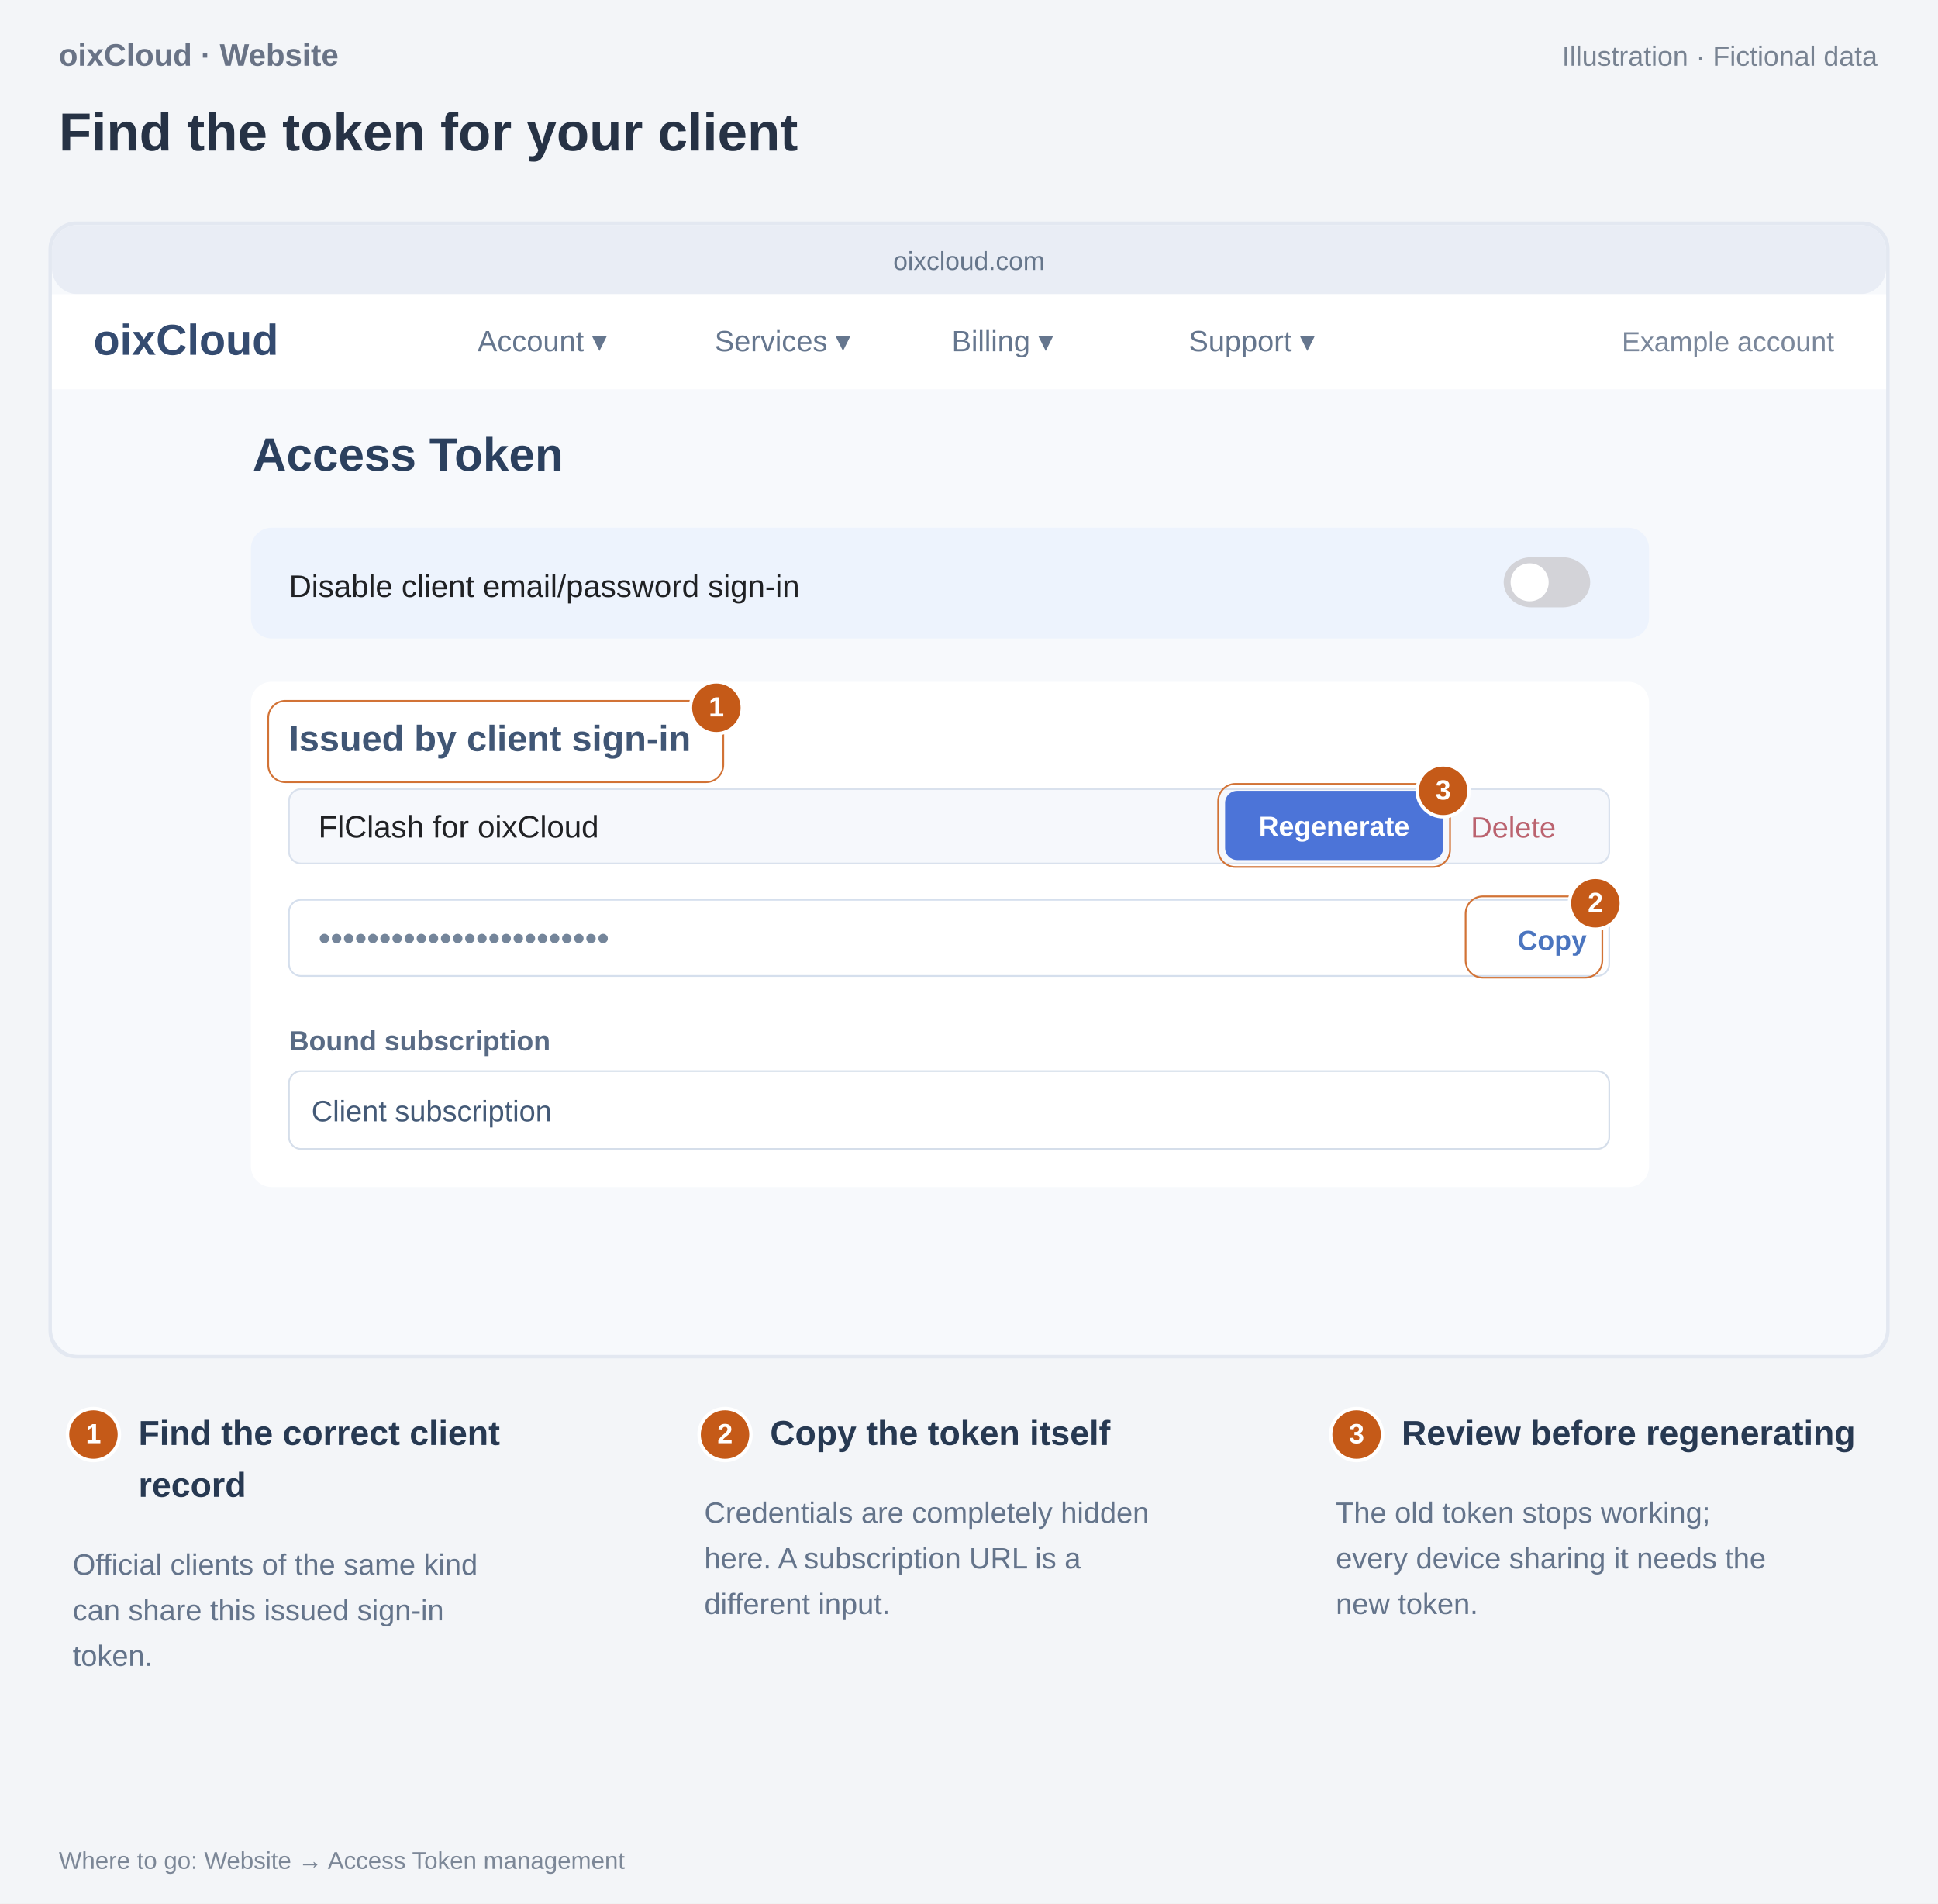
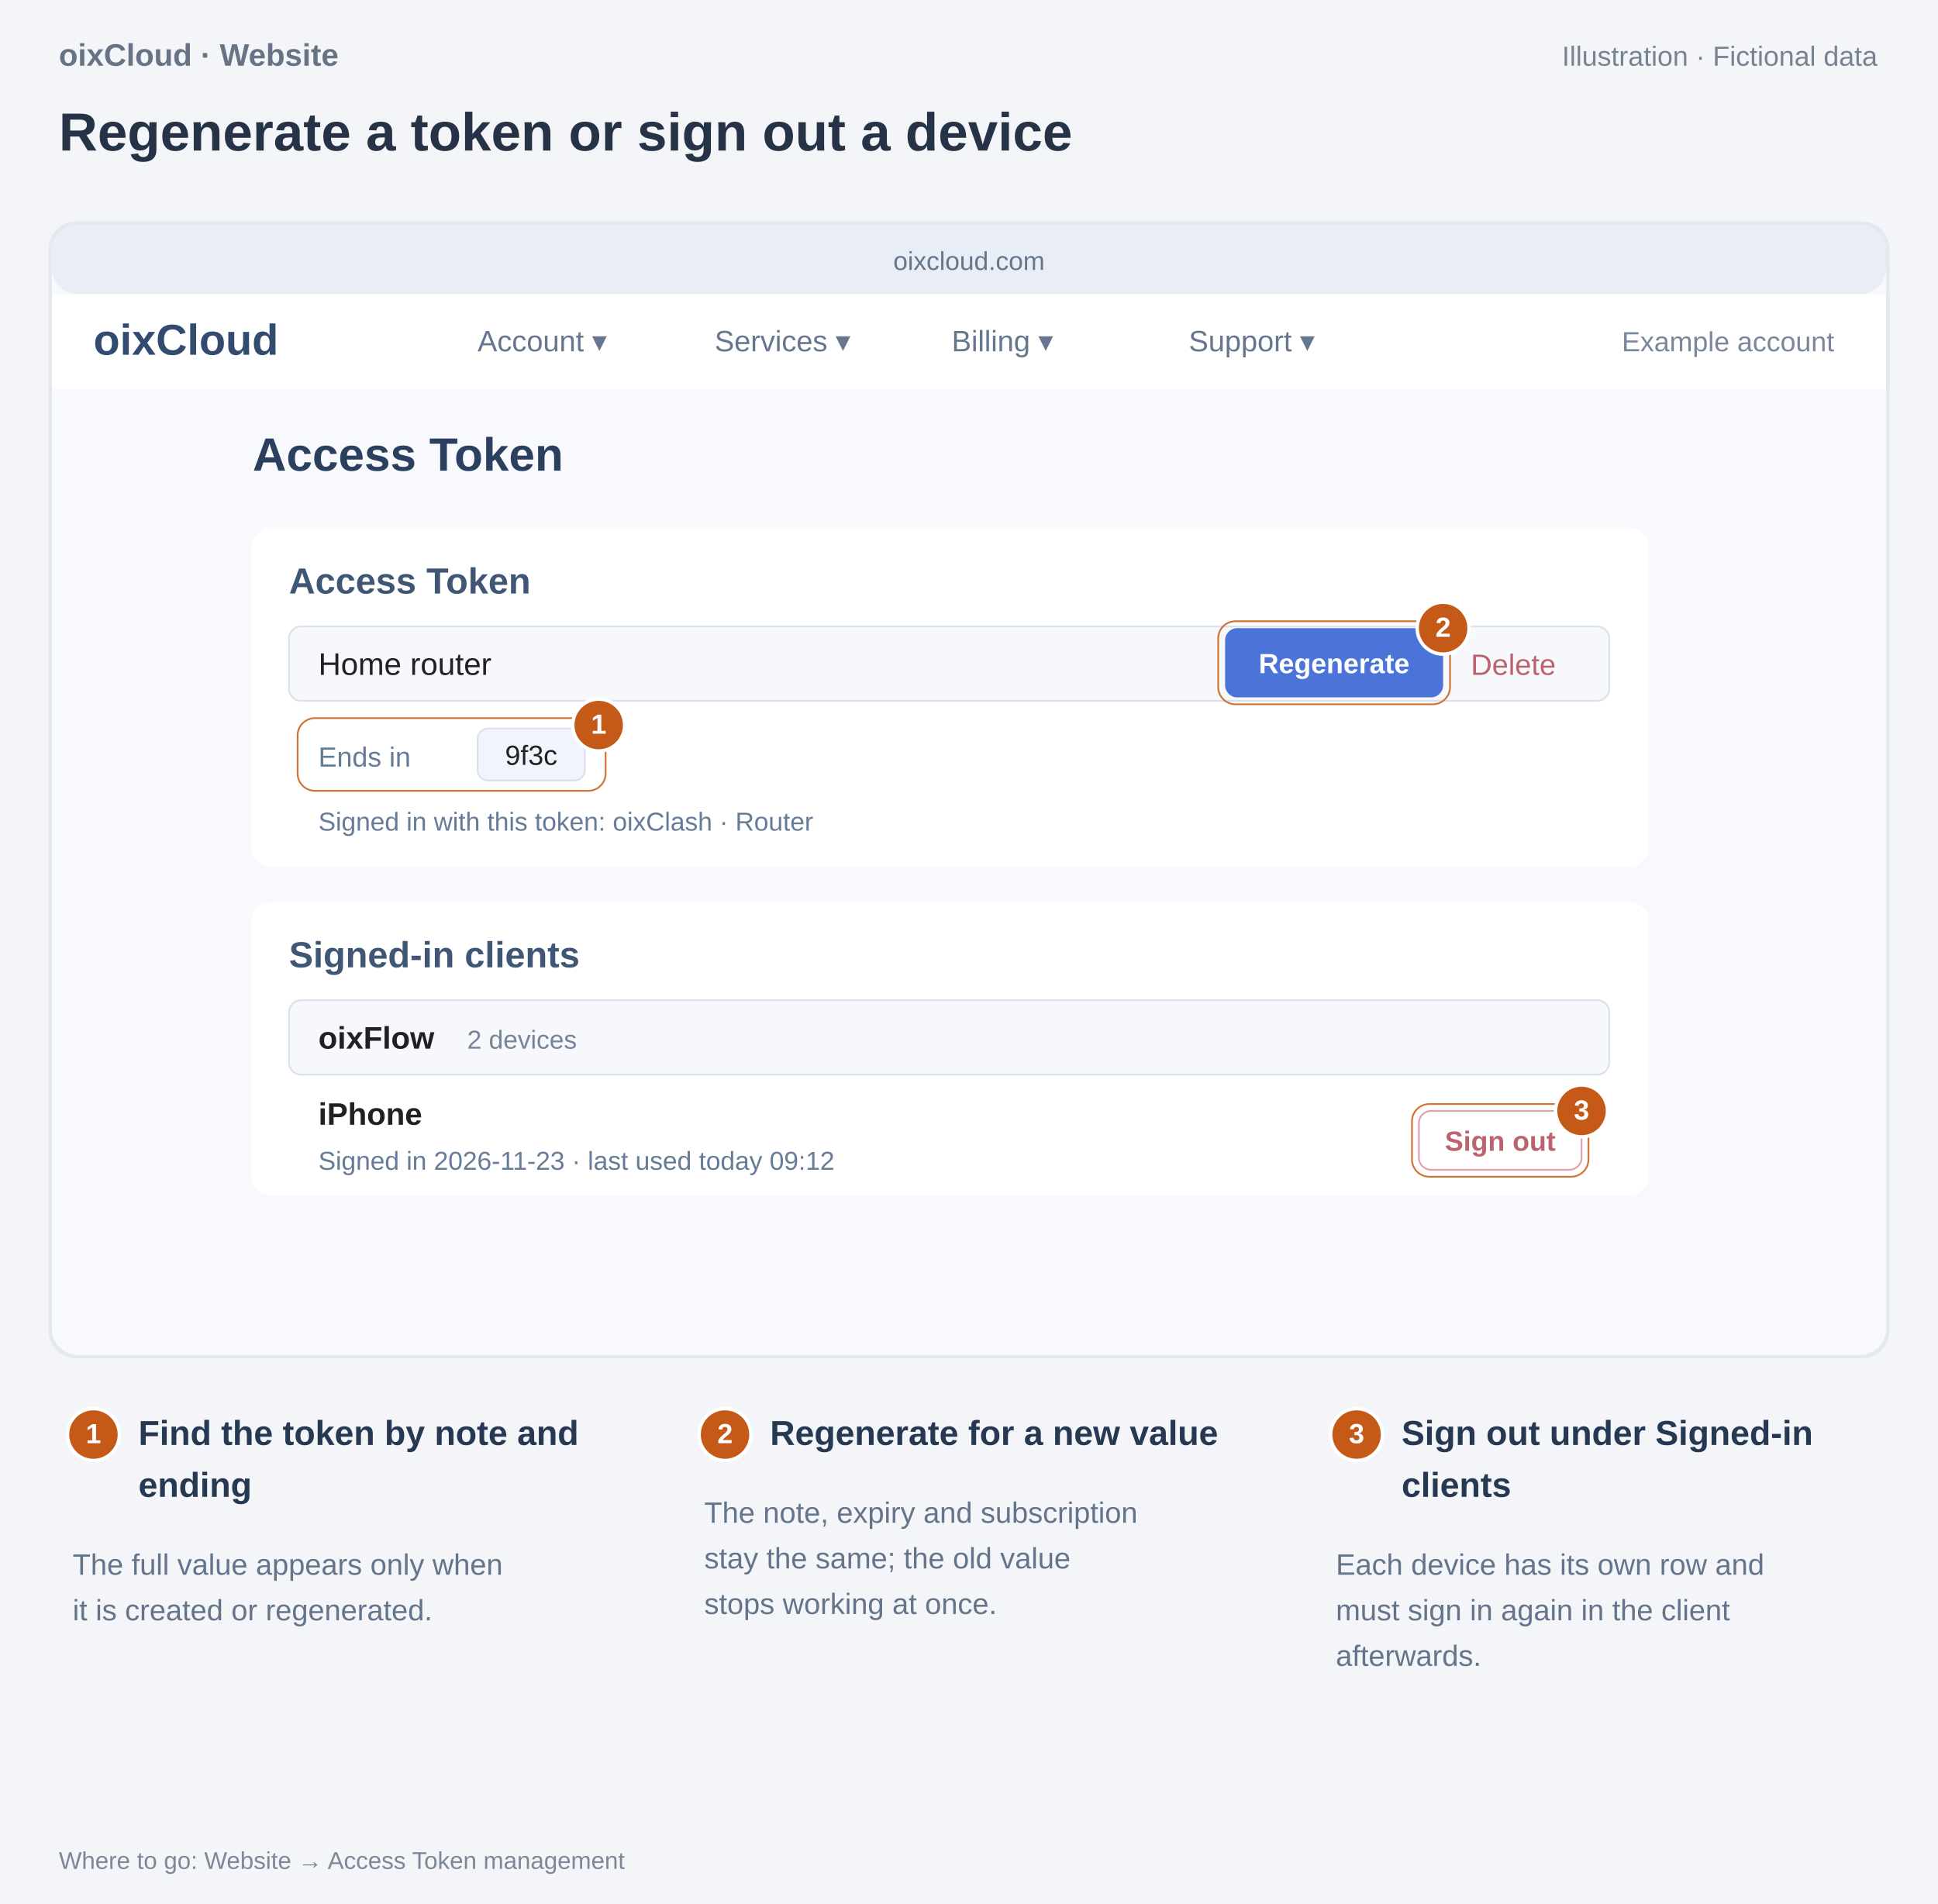
<svg xmlns="http://www.w3.org/2000/svg" width="1120" height="1100" viewBox="0 0 1120 1100" role="img" aria-labelledby="title desc">
  <g font-family="-apple-system,BlinkMacSystemFont,'PingFang SC','Segoe UI',Arial,sans-serif">
    <rect x="0" y="0" width="1120" height="1100" rx="0" fill="#f3f5f8" stroke="none" />
    <text x="34" y="38" font-size="18" fill="#697386" font-weight="600" text-anchor="start">oixCloud · Website</text>
    <text x="1085" y="38" font-size="16" fill="#788392" font-weight="500" text-anchor="end">Illustration · Fictional data</text>
-     <text x="34" y="87" font-size="31" fill="#263245" font-weight="700" text-anchor="start">Find the token for your client</text>
+     <text x="34" y="87" font-size="31" fill="#263245" font-weight="700" text-anchor="start">Regenerate a token or sign out a device</text>
    <rect x="28" y="128" width="1064" height="657" rx="16" fill="#e3e8f1" stroke="none" />
    <rect x="30" y="130" width="1060" height="653" rx="15" fill="#f7f9fc" stroke="none" />
    <rect x="30" y="130" width="1060" height="40" rx="15" fill="#e9edf5" stroke="none" />
    <text x="560" y="156" font-size="15" fill="#66768b" font-weight="500" text-anchor="middle">oixcloud.com</text>
    <rect x="30" y="170" width="1060" height="55" rx="0" fill="#fff" stroke="none" />
    <text x="54" y="205" font-size="25" fill="#344b70" font-weight="700" text-anchor="start">oixCloud</text>
    <text x="276" y="203" font-size="17" fill="#65768e" font-weight="400" text-anchor="start">Account ▾</text>
    <text x="413" y="203" font-size="17" fill="#65768e" font-weight="400" text-anchor="start">Services ▾</text>
    <text x="550" y="203" font-size="17" fill="#65768e" font-weight="400" text-anchor="start">Billing ▾</text>
    <text x="687" y="203" font-size="17" fill="#65768e" font-weight="400" text-anchor="start">Support ▾</text>
    <text x="1060" y="203" font-size="16" fill="#7a879b" font-weight="500" text-anchor="end">Example account</text>
    <text x="146" y="272" font-size="27" fill="#2b405e" font-weight="650" text-anchor="start">Access Token</text>
    <g transform="translate(-100 0)">
-       <rect x="245" y="305" width="808" height="64" rx="12" fill="#edf3fd" stroke="none" />
-       <text x="267" y="345" font-size="18" fill="#202124" font-weight="400" text-anchor="start">Disable client email/password sign-in</text>
-       <rect x="969" y="322" width="50" height="29" rx="16" fill="#d3d3d8" stroke="none" />
-       <circle cx="984" cy="336.5" r="11" fill="#fff" stroke="none" stroke-width="1" />
-       <rect x="245" y="394" width="808" height="292" rx="12" fill="#fff" stroke="none" />
-       <text x="267" y="434" font-size="21" fill="#405675" font-weight="600" text-anchor="start">Issued by client sign-in</text>
-       <rect x="255" y="405" width="263" height="47" rx="10" fill="none" stroke="#d27336" />
-       <circle cx="514" cy="409" r="15" fill="#c55a18" stroke="#fff" stroke-width="2" />
-       <text x="514" y="414" font-size="16" fill="#fff" font-weight="700" text-anchor="middle">1</text>
-       <rect x="267" y="456" width="763" height="43" rx="7" fill="#f6f8fc" stroke="#d9e1ed" />
-       <text x="284" y="484" font-size="18" fill="#202124" font-weight="400" text-anchor="start">FlClash for oixCloud</text>
-       <rect x="808" y="457" width="126" height="40" rx="7" fill="#4c74d8" stroke="none" />
-       <text x="871" y="483" font-size="16" fill="#fff" font-weight="600" text-anchor="middle">Regenerate</text>
-       <rect x="804" y="453" width="134" height="48" rx="10" fill="none" stroke="#d27336" />
-       <circle cx="934" cy="457" r="15" fill="#c55a18" stroke="#fff" stroke-width="2" />
-       <text x="934" y="462" font-size="16" fill="#fff" font-weight="700" text-anchor="middle">3</text>
-       <text x="950" y="484" font-size="17" fill="#bb636f" font-weight="400" text-anchor="start">Delete</text>
-       <rect x="267" y="520" width="763" height="44" rx="7" fill="#fff" stroke="#d5dfed" />
-       <text x="284" y="549" font-size="20" fill="#74859a" font-weight="400" text-anchor="start">••••••••••••••••••••••••</text>
-       <text x="977" y="549" font-size="16" fill="#4b75bf" font-weight="600" text-anchor="start">Copy</text>
-       <rect x="947" y="518" width="79" height="47" rx="10" fill="none" stroke="#d27336" />
-       <circle cx="1022" cy="522" r="15" fill="#c55a18" stroke="#fff" stroke-width="2" />
-       <text x="1022" y="527" font-size="16" fill="#fff" font-weight="700" text-anchor="middle">2</text>
-       <text x="267" y="607" font-size="16" fill="#596b85" font-weight="600" text-anchor="start">Bound subscription</text>
-       <rect x="267" y="619" width="763" height="45" rx="7" fill="#fff" stroke="#d5deea" />
-       <text x="280" y="648" font-size="17" fill="#445a77" font-weight="400" text-anchor="start">Client subscription</text>
+       <rect x="245" y="305" width="808" height="196" rx="12" fill="#fff" stroke="none" />
+       <text x="267" y="343" font-size="21" fill="#405675" font-weight="600" text-anchor="start">Access Token</text>
+       <rect x="267" y="362" width="763" height="43" rx="7" fill="#f6f8fc" stroke="#d9e1ed" />
+       <text x="284" y="390" font-size="18" fill="#202124" font-weight="400" text-anchor="start">Home router</text>
+       <rect x="808" y="363" width="126" height="40" rx="7" fill="#4c74d8" stroke="none" />
+       <text x="871" y="389" font-size="16" fill="#fff" font-weight="600" text-anchor="middle">Regenerate</text>
+       <rect x="804" y="359" width="134" height="48" rx="10" fill="none" stroke="#d27336" />
+       <circle cx="934" cy="363" r="15" fill="#c55a18" stroke="#fff" stroke-width="2" />
+       <text x="934" y="368" font-size="16" fill="#fff" font-weight="700" text-anchor="middle">2</text>
+       <text x="950" y="390" font-size="17" fill="#bb636f" font-weight="400" text-anchor="start">Delete</text>
+       <text x="284" y="443" font-size="16" fill="#657b97" font-weight="400" text-anchor="start">Ends in</text>
+       <rect x="376" y="421" width="62" height="30" rx="6" fill="#f1f5fb" stroke="#d9e1ed" />
+       <text x="407" y="442" font-size="16" fill="#202124" font-weight="500" text-anchor="middle">9f3c</text>
+       <rect x="272" y="415" width="178" height="42" rx="10" fill="none" stroke="#d27336" />
+       <circle cx="446" cy="419" r="15" fill="#c55a18" stroke="#fff" stroke-width="2" />
+       <text x="446" y="424" font-size="16" fill="#fff" font-weight="700" text-anchor="middle">1</text>
+       <text x="284" y="480" font-size="15" fill="#657b97" font-weight="400" text-anchor="start">Signed in with this token: oixClash · Router</text>
+       <rect x="245" y="521" width="808" height="170" rx="12" fill="#fff" stroke="none" />
+       <text x="267" y="559" font-size="21" fill="#405675" font-weight="600" text-anchor="start">Signed-in clients</text>
+       <rect x="267" y="578" width="763" height="43" rx="7" fill="#f6f8fc" stroke="#d9e1ed" />
+       <text x="284" y="606" font-size="18" fill="#202124" font-weight="600" text-anchor="start">oixFlow</text>
+       <text x="370" y="606" font-size="15" fill="#74859a" font-weight="400" text-anchor="start">2 devices</text>
+       <text x="284" y="650" font-size="18" fill="#202124" font-weight="600" text-anchor="start">iPhone</text>
+       <text x="284" y="676" font-size="15" fill="#657b97" font-weight="400" text-anchor="start">Signed in 2026-11-23 · last used today 09:12</text>
+       <rect x="920" y="642" width="94" height="34" rx="7" fill="#fff" stroke="#e3a1aa" />
+       <text x="967" y="665" font-size="16" fill="#bb636f" font-weight="600" text-anchor="middle">Sign out</text>
+       <rect x="916" y="638" width="102" height="42" rx="10" fill="none" stroke="#d27336" />
+       <circle cx="1014" cy="642" r="15" fill="#c55a18" stroke="#fff" stroke-width="2" />
+       <text x="1014" y="647" font-size="16" fill="#fff" font-weight="700" text-anchor="middle">3</text>
    </g>
    <circle cx="54" cy="829" r="15" fill="#c55a18" stroke="#fff" stroke-width="2" />
    <text x="54" y="834" font-size="16" fill="#fff" font-weight="700" text-anchor="middle">1</text>
-     <text x="80" y="835" font-size="20" fill="#273952" font-weight="600" text-anchor="start">Find the correct client</text>
-     <text x="80" y="865" font-size="20" fill="#273952" font-weight="600" text-anchor="start">record</text>
-     <text x="42" y="910" font-size="17" fill="#64748b" font-weight="400" text-anchor="start">Official clients of the same kind</text>
-     <text x="42" y="936.35" font-size="17" fill="#64748b" font-weight="400" text-anchor="start"> can share this issued sign-in</text>
-     <text x="42" y="962.7" font-size="17" fill="#64748b" font-weight="400" text-anchor="start">token.</text>
+     <text x="80" y="835" font-size="20" fill="#273952" font-weight="600" text-anchor="start">Find the token by note and</text>
+     <text x="80" y="865" font-size="20" fill="#273952" font-weight="600" text-anchor="start"> ending</text>
+     <text x="42" y="910" font-size="17" fill="#64748b" font-weight="400" text-anchor="start">The full value appears only when</text>
+     <text x="42" y="936.35" font-size="17" fill="#64748b" font-weight="400" text-anchor="start">it is created or regenerated.</text>
    <circle cx="419" cy="829" r="15" fill="#c55a18" stroke="#fff" stroke-width="2" />
    <text x="419" y="834" font-size="16" fill="#fff" font-weight="700" text-anchor="middle">2</text>
-     <text x="445" y="835" font-size="20" fill="#273952" font-weight="600" text-anchor="start">Copy the token itself</text>
-     <text x="407" y="880" font-size="17" fill="#64748b" font-weight="400" text-anchor="start">Credentials are completely hidden</text>
-     <text x="407" y="906.35" font-size="17" fill="#64748b" font-weight="400" text-anchor="start"> here. A subscription URL is a</text>
-     <text x="407" y="932.7" font-size="17" fill="#64748b" font-weight="400" text-anchor="start">different input.</text>
+     <text x="445" y="835" font-size="20" fill="#273952" font-weight="600" text-anchor="start">Regenerate for a new value</text>
+     <text x="407" y="880" font-size="17" fill="#64748b" font-weight="400" text-anchor="start">The note, expiry and subscription</text>
+     <text x="407" y="906.35" font-size="17" fill="#64748b" font-weight="400" text-anchor="start"> stay the same; the old value</text>
+     <text x="407" y="932.7" font-size="17" fill="#64748b" font-weight="400" text-anchor="start">stops working at once.</text>
    <circle cx="784" cy="829" r="15" fill="#c55a18" stroke="#fff" stroke-width="2" />
    <text x="784" y="834" font-size="16" fill="#fff" font-weight="700" text-anchor="middle">3</text>
-     <text x="810" y="835" font-size="20" fill="#273952" font-weight="600" text-anchor="start">Review before regenerating</text>
-     <text x="772" y="880" font-size="17" fill="#64748b" font-weight="400" text-anchor="start">The old token stops working;</text>
-     <text x="772" y="906.35" font-size="17" fill="#64748b" font-weight="400" text-anchor="start">every device sharing it needs the</text>
-     <text x="772" y="932.7" font-size="17" fill="#64748b" font-weight="400" text-anchor="start"> new token.</text>
+     <text x="810" y="835" font-size="20" fill="#273952" font-weight="600" text-anchor="start">Sign out under Signed-in</text>
+     <text x="810" y="865" font-size="20" fill="#273952" font-weight="600" text-anchor="start">clients</text>
+     <text x="772" y="910" font-size="17" fill="#64748b" font-weight="400" text-anchor="start">Each device has its own row and</text>
+     <text x="772" y="936.35" font-size="17" fill="#64748b" font-weight="400" text-anchor="start">must sign in again in the client</text>
+     <text x="772" y="962.7" font-size="17" fill="#64748b" font-weight="400" text-anchor="start">afterwards.</text>
    <text x="34" y="1080" font-size="14" fill="#7c8797" font-weight="400" text-anchor="start">Where to go: Website → Access Token management</text>
  </g>
</svg>
